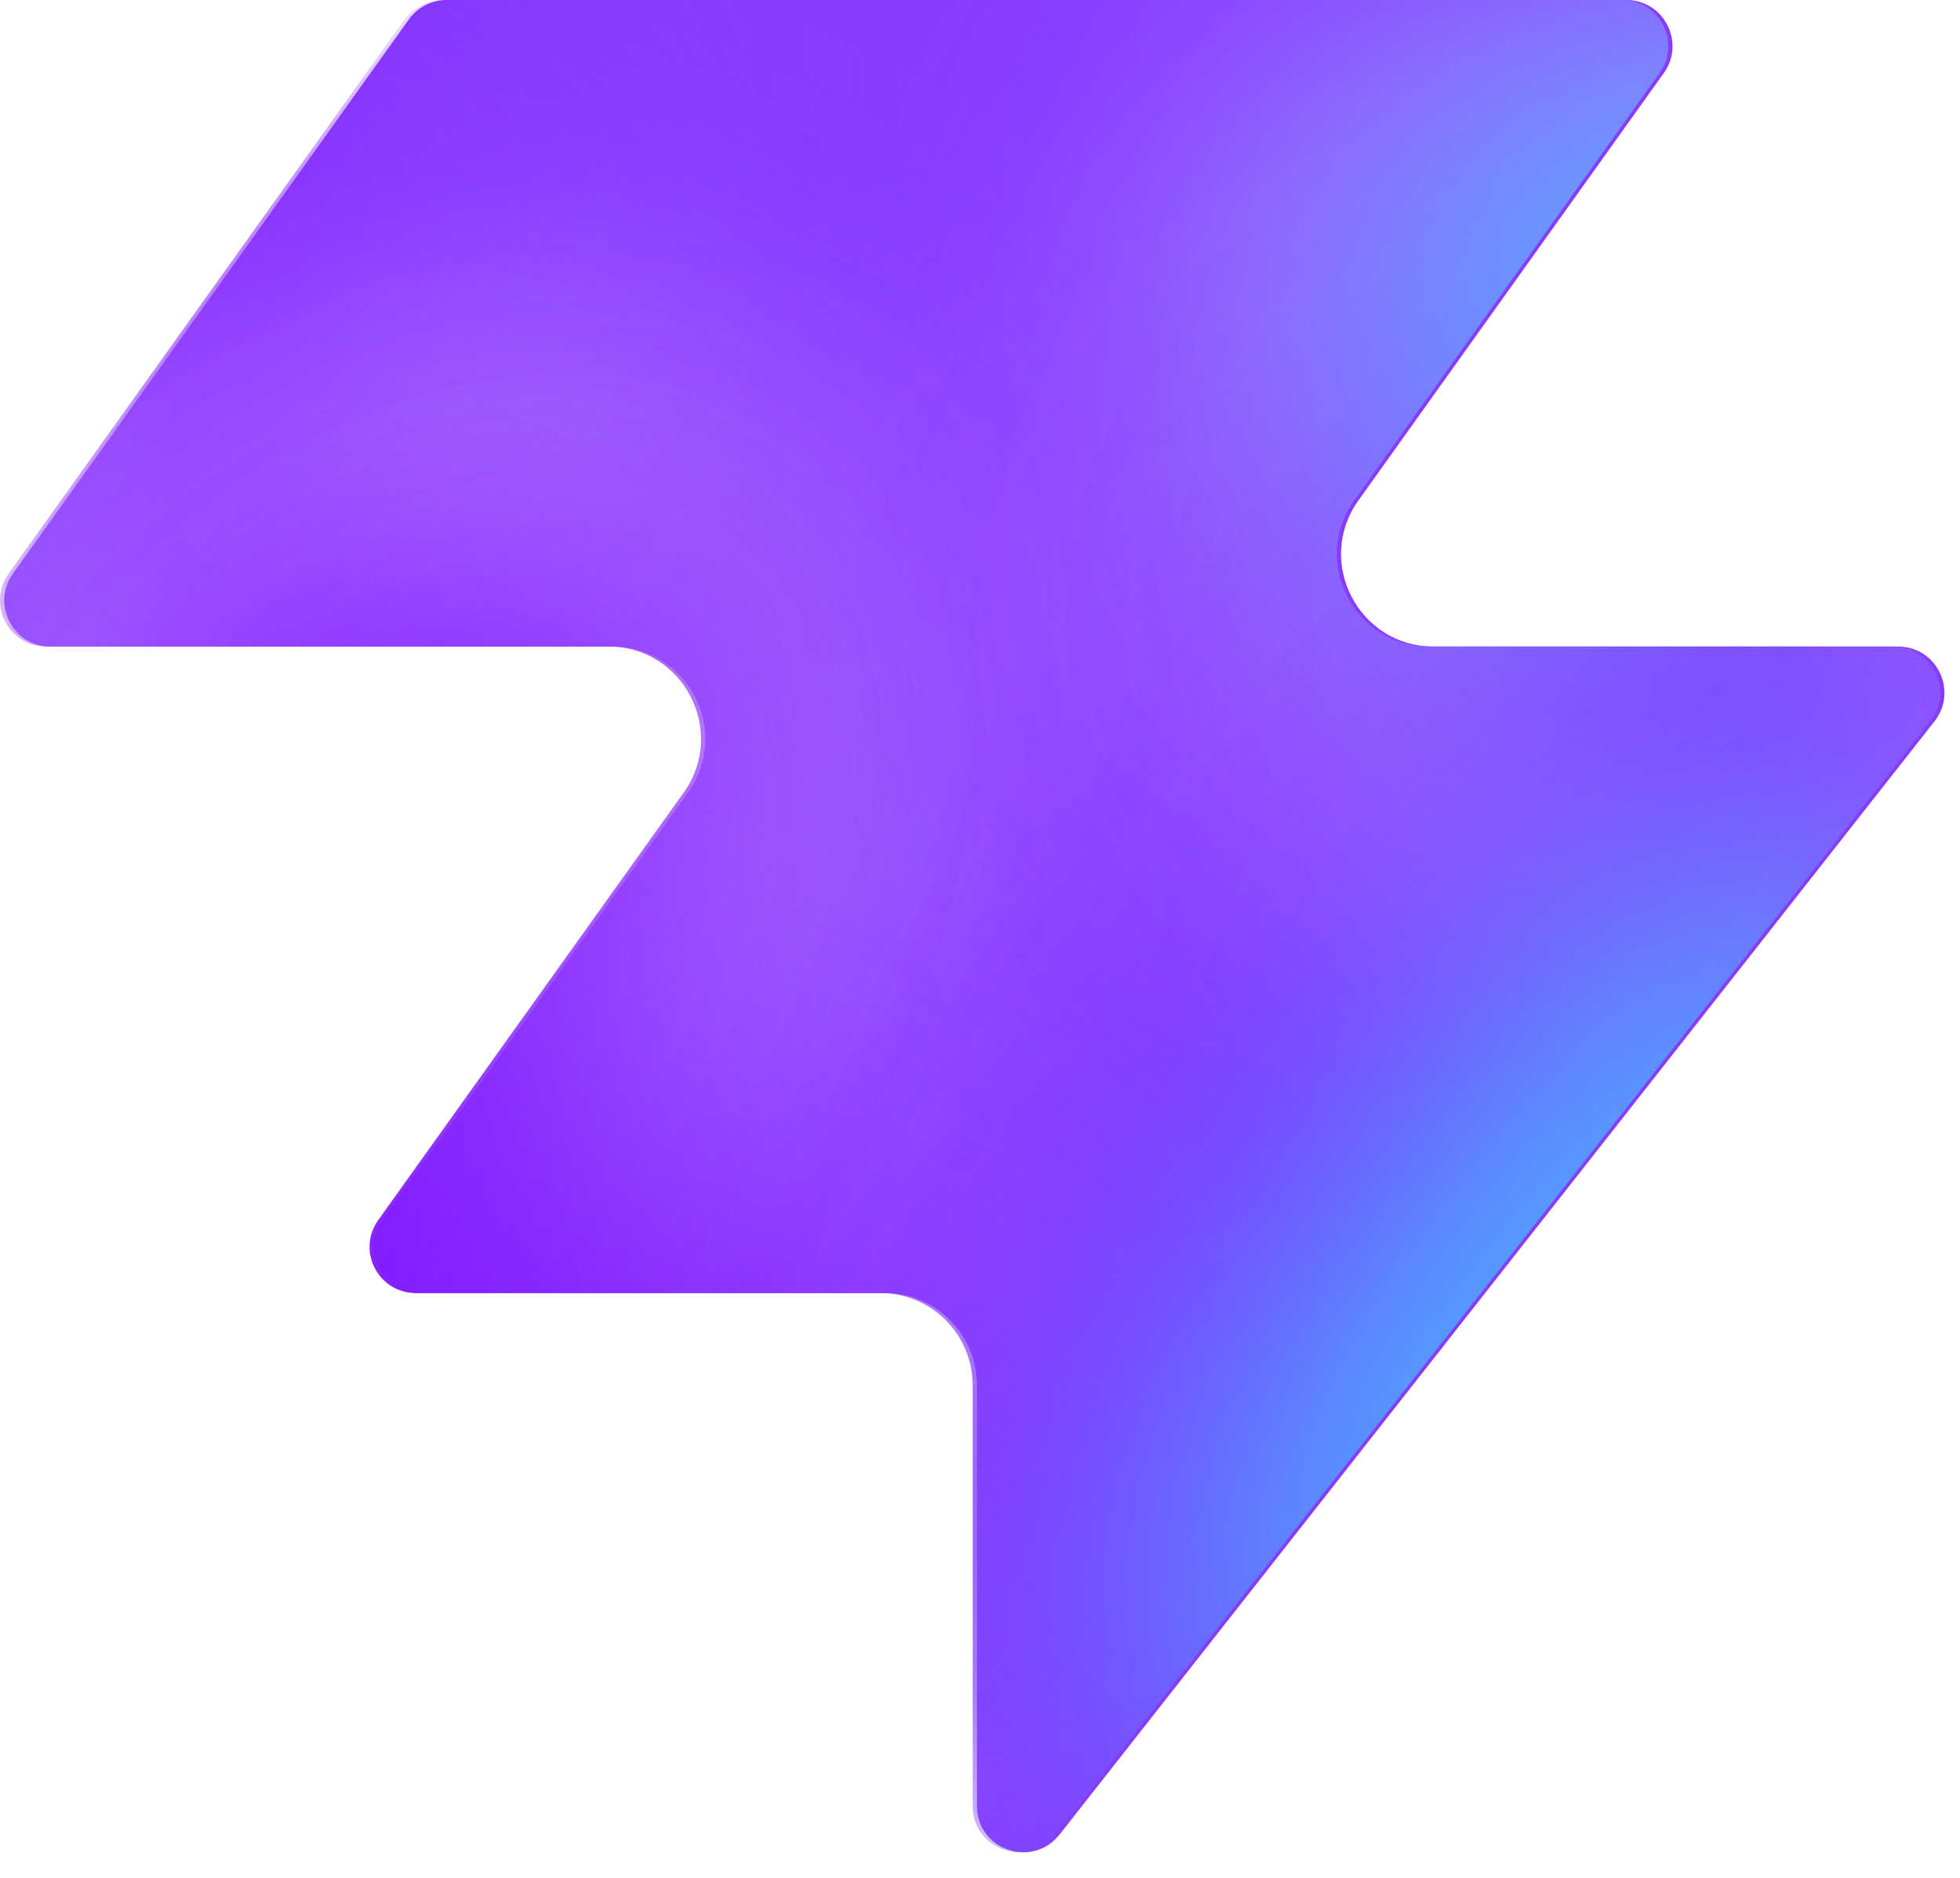
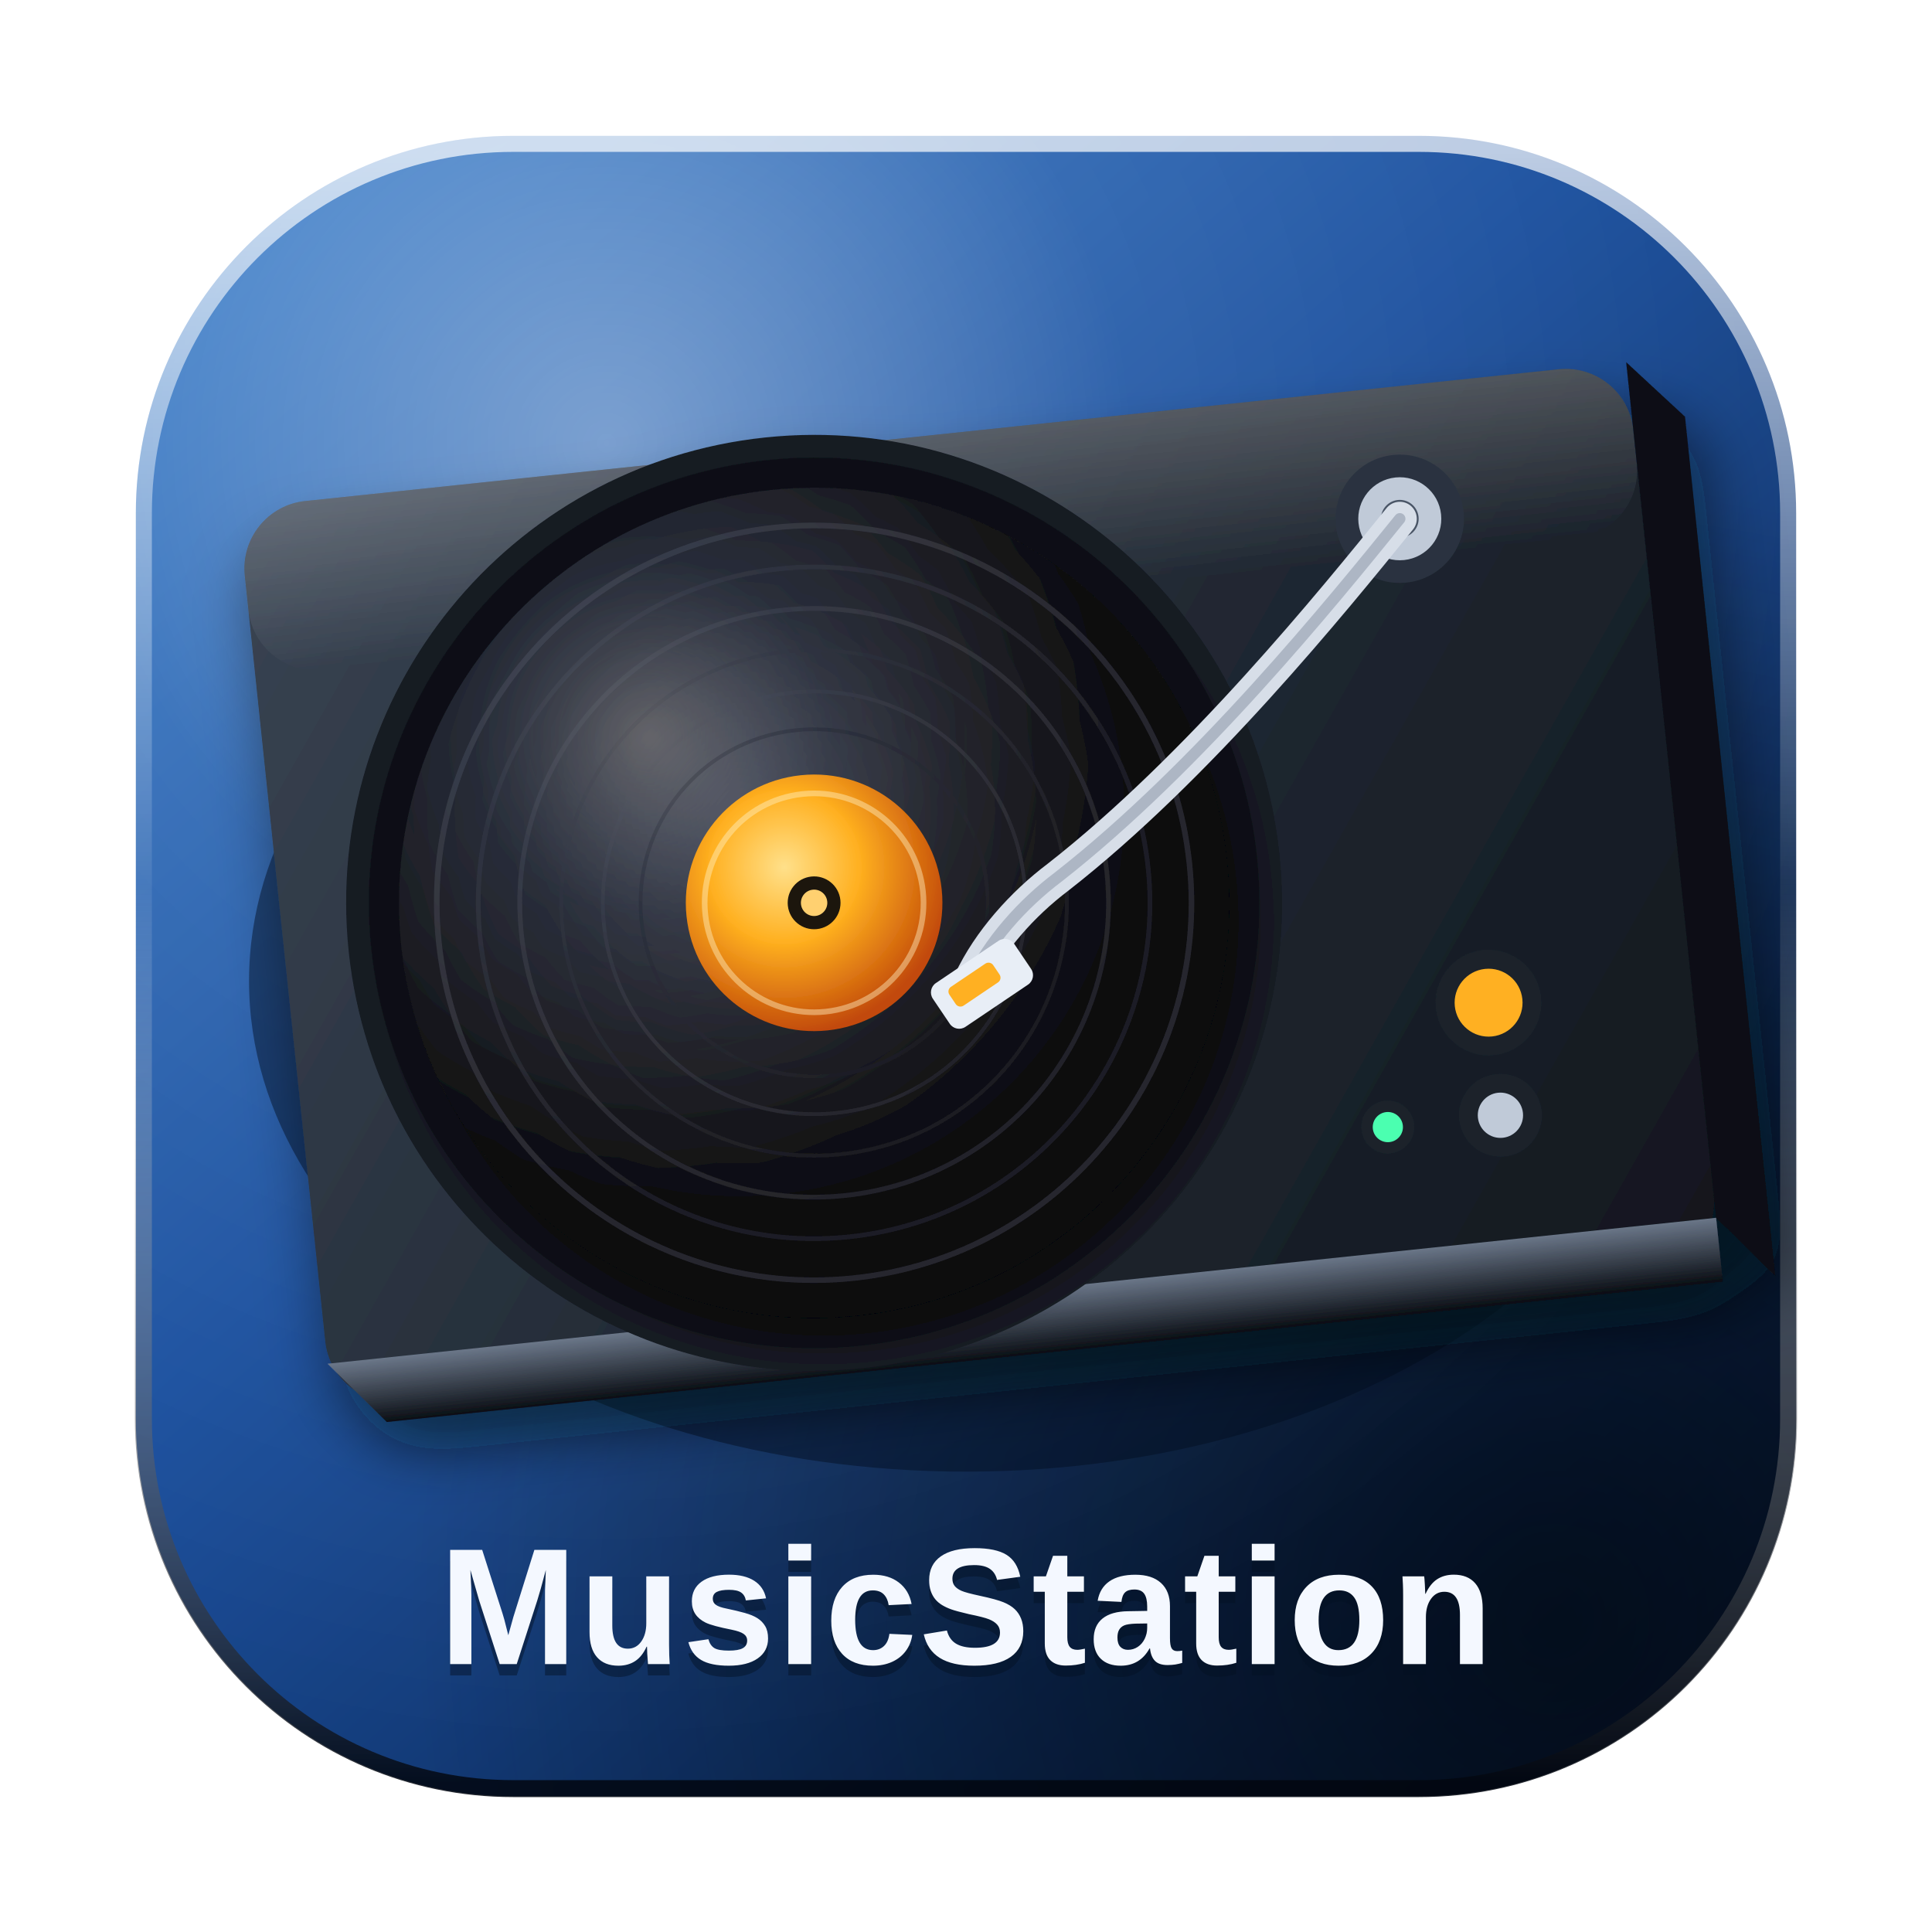
- <svg xmlns="http://www.w3.org/2000/svg" width="48" height="46" fill="none" viewBox="0 0 48 46">
-   <path fill="#863bff" d="M25.946 44.938c-.664.845-2.021.375-2.021-.698V33.937a2.26 2.26 0 0 0-2.262-2.262H10.287c-.92 0-1.456-1.04-.92-1.788l7.48-10.471c1.07-1.497 0-3.578-1.842-3.578H1.237c-.92 0-1.456-1.04-.92-1.788L10.013.474c.214-.297.556-.474.92-.474h28.894c.92 0 1.456 1.04.92 1.788l-7.48 10.471c-1.07 1.498 0 3.579 1.842 3.579h11.377c.943 0 1.473 1.088.89 1.83L25.947 44.94z" style="fill:#863bff;fill:color(display-p3 .525 .23 1);fill-opacity:1" />
-   <mask id="a" width="48" height="46" x="0" y="0" maskUnits="userSpaceOnUse" style="mask-type:alpha">
-     <path fill="#000" d="M25.842 44.938c-.664.844-2.021.375-2.021-.698V33.937a2.26 2.26 0 0 0-2.262-2.262H10.183c-.92 0-1.456-1.04-.92-1.788l7.48-10.471c1.07-1.498 0-3.579-1.842-3.579H1.133c-.92 0-1.456-1.04-.92-1.787L9.91.473c.214-.297.556-.474.92-.474h28.894c.92 0 1.456 1.04.92 1.788l-7.48 10.471c-1.07 1.498 0 3.578 1.842 3.578h11.377c.943 0 1.473 1.088.89 1.832L25.843 44.94z" style="fill:#000;fill-opacity:1" />
-   </mask>
-   <g mask="url(#a)">
-     <g filter="url(#b)">
-       <ellipse cx="5.508" cy="14.704" fill="#ede6ff" rx="5.508" ry="14.704" style="fill:#ede6ff;fill:color(display-p3 .927 .903 1);fill-opacity:1" transform="matrix(.00324 1 1 -.00324 -4.47 31.516)" />
+ <svg xmlns="http://www.w3.org/2000/svg" width="1024" height="1024" viewBox="0 0 1024 1024">
+   <defs>
+     <linearGradient id="body" x1="0.08" y1="0" x2="0.95" y2="1">
+       <stop offset="0" stop-color="#3A7CC8" />
+       <stop offset="0.4" stop-color="#1A4F9E" />
+       <stop offset="1" stop-color="#061530" />
+     </linearGradient>
+     <radialGradient id="gloss" cx="0.28" cy="0.18" r="0.8">
+       <stop offset="0" stop-color="#ffffff" stop-opacity="0.38" />
+       <stop offset="0.4" stop-color="#ffffff" stop-opacity="0.08" />
+       <stop offset="1" stop-color="#ffffff" stop-opacity="0" />
+     </radialGradient>
+     <radialGradient id="shade" cx="0.86" cy="0.9" r="0.7">
+       <stop offset="0" stop-color="#010810" stop-opacity="0.75" />
+       <stop offset="1" stop-color="#010810" stop-opacity="0" />
+     </radialGradient>
+     <linearGradient id="rim" x1="0" y1="0" x2="0" y2="1">
+       <stop offset="0" stop-color="#ffffff" stop-opacity="0.7" />
+       <stop offset="0.45" stop-color="#ffffff" stop-opacity="0.08" />
+       <stop offset="1" stop-color="#01060F" stop-opacity="0.85" />
+     </linearGradient>
+     <linearGradient id="plinth" x1="140" y1="220" x2="900" y2="760" gradientUnits="userSpaceOnUse">
+       <stop offset="0" stop-color="#3A4554" />
+       <stop offset="0.45" stop-color="#232B36" />
+       <stop offset="1" stop-color="#10151C" />
+     </linearGradient>
+     <linearGradient id="plinthTop" x1="0" y1="0" x2="0" y2="1">
+       <stop offset="0" stop-color="#ffffff" stop-opacity="0.22" />
+       <stop offset="1" stop-color="#ffffff" stop-opacity="0" />
+     </linearGradient>
+     <linearGradient id="plinthEdge" x1="0" y1="0" x2="0" y2="1">
+       <stop offset="0" stop-color="#6A7688" />
+       <stop offset="1" stop-color="#0A0E14" />
+     </linearGradient>
+     <radialGradient id="vinyl" cx="0.42" cy="0.38" r="0.72">
+       <stop offset="0" stop-color="#3A3A42" />
+       <stop offset="0.35" stop-color="#1A1A20" />
+       <stop offset="0.72" stop-color="#0A0A0E" />
+       <stop offset="1" stop-color="#050508" />
+     </radialGradient>
+     <radialGradient id="vinylShine" cx="0.32" cy="0.28" r="0.55">
+       <stop offset="0" stop-color="#ffffff" stop-opacity="0.28" />
+       <stop offset="0.4" stop-color="#9ec5ff" stop-opacity="0.12" />
+       <stop offset="1" stop-color="#ffffff" stop-opacity="0" />
+     </radialGradient>
+     <radialGradient id="label" cx="0.4" cy="0.35" r="0.65">
+       <stop offset="0" stop-color="#FFE08A" />
+       <stop offset="0.45" stop-color="#FFB020" />
+       <stop offset="1" stop-color="#C24A08" />
+     </radialGradient>
+     <filter id="deckShadow" x="-20%" y="-20%" width="140%" height="150%">
+       <feDropShadow dx="6" dy="18" stdDeviation="16" flood-color="#010810" flood-opacity="0.55" />
+     </filter>
+     <filter id="discShadow" x="-25%" y="-25%" width="150%" height="150%">
+       <feDropShadow dx="4" dy="10" stdDeviation="10" flood-color="#000000" flood-opacity="0.55" />
+     </filter>
+     <clipPath id="iconClip">
+       <rect x="72" y="72" width="880" height="880" rx="200" />
+     </clipPath>
+   </defs>
+   <rect x="72" y="72" width="880" height="880" rx="200" fill="url(#body)" />
+   <rect x="72" y="72" width="880" height="880" rx="200" fill="url(#shade)" />
+   <rect x="72" y="72" width="880" height="880" rx="200" fill="url(#gloss)" />
+   <rect x="76" y="76" width="872" height="872" rx="196" fill="none" stroke="url(#rim)" stroke-width="9" />
+   <g clip-path="url(#iconClip)">
+     <ellipse cx="512" cy="520" rx="380" ry="260" fill="#010B1C" opacity="0.45" />
+     <g filter="url(#deckShadow)" transform="rotate(-6 512 460)">
+       <rect x="148" y="230" width="740" height="480" rx="36" fill="url(#plinth)" />
+       <rect x="148" y="230" width="740" height="90" rx="36" fill="url(#plinthTop)" />
+       <path d="M148 686 L176 720 L888 720 L888 686 Z" fill="url(#plinthEdge)" />
+       <path d="M888 230 L916 262 L916 720 L888 686 Z" fill="#0C1118" />
+       <circle cx="430" cy="470" r="248" fill="#151A22" />
+       <circle cx="430" cy="470" r="236" fill="#0D1118" />
+       <g filter="url(#discShadow)">
+         <circle cx="430" cy="470" r="220" fill="url(#vinyl)" />
+         <circle cx="430" cy="470" r="200" fill="none" stroke="#2A2A32" stroke-width="3" opacity="0.9" />
+         <circle cx="430" cy="470" r="178" fill="none" stroke="#22222A" stroke-width="2.5" opacity="0.85" />
+         <circle cx="430" cy="470" r="156" fill="none" stroke="#2A2A32" stroke-width="2.5" opacity="0.8" />
+         <circle cx="430" cy="470" r="134" fill="none" stroke="#1E1E26" stroke-width="2" opacity="0.85" />
+         <circle cx="430" cy="470" r="112" fill="none" stroke="#2A2A32" stroke-width="2" opacity="0.75" />
+         <circle cx="430" cy="470" r="92" fill="none" stroke="#1A1A22" stroke-width="2" opacity="0.8" />
+         <circle cx="430" cy="470" r="220" fill="url(#vinylShine)" />
+         <circle cx="430" cy="470" r="68" fill="url(#label)" />
+         <circle cx="430" cy="470" r="58" fill="none" stroke="#FFF0C0" stroke-width="3" opacity="0.45" />
+         <circle cx="430" cy="470" r="14" fill="#1A1208" />
+         <circle cx="430" cy="470" r="7" fill="#FFD070" />
+       </g>
+       <g>
+         <circle cx="760" cy="300" r="34" fill="#2A3340" />
+         <circle cx="760" cy="300" r="22" fill="#C0CAD8" />
+         <circle cx="760" cy="300" r="10" fill="#4A5566" />
+         <path d="M760 300                  C720 340 640 420 560 470                  C540 482 520 500 508 520" fill="none" stroke="#D7DEE8" stroke-width="18" stroke-linecap="round" />
+         <path d="M760 300                  C720 340 640 420 560 470                  C540 482 520 500 508 520" fill="none" stroke="#8A95A6" stroke-width="6" stroke-linecap="round" opacity="0.55" />
+         <rect x="488" y="508" width="52" height="28" rx="6" transform="rotate(-28 514 522)" fill="#E8EEF6" />
+         <rect x="496" y="516" width="28" height="12" rx="3" transform="rotate(-28 510 522)" fill="#FFB020" />
+       </g>
+       <circle cx="780" cy="560" r="28" fill="#1A222C" />
+       <circle cx="780" cy="560" r="18" fill="#FFB020" />
+       <circle cx="780" cy="620" r="22" fill="#1A222C" />
+       <circle cx="780" cy="620" r="12" fill="#C0CAD8" />
+       <circle cx="720" cy="620" r="14" fill="#1A222C" />
+       <circle cx="720" cy="620" r="8" fill="#4CFFB0" />
    </g>
-     <g filter="url(#c)">
-       <ellipse cx="10.399" cy="29.851" fill="#ede6ff" rx="10.399" ry="29.851" style="fill:#ede6ff;fill:color(display-p3 .927 .903 1);fill-opacity:1" transform="matrix(.00324 1 1 -.00324 -39.328 7.883)" />
-     </g>
-     <g filter="url(#d)">
-       <ellipse cx="5.508" cy="30.487" fill="#7e14ff" rx="5.508" ry="30.487" style="fill:#7e14ff;fill:color(display-p3 .492 .077 1);fill-opacity:1" transform="rotate(89.814 -25.913 -14.639)scale(1 -1)" />
-     </g>
-     <g filter="url(#e)">
-       <ellipse cx="5.508" cy="30.599" fill="#7e14ff" rx="5.508" ry="30.599" style="fill:#7e14ff;fill:color(display-p3 .492 .077 1);fill-opacity:1" transform="rotate(89.814 -32.644 -3.334)scale(1 -1)" />
-     </g>
-     <g filter="url(#f)">
-       <ellipse cx="5.508" cy="30.599" fill="#7e14ff" rx="5.508" ry="30.599" style="fill:#7e14ff;fill:color(display-p3 .492 .077 1);fill-opacity:1" transform="matrix(.00324 1 1 -.00324 -34.34 30.47)" />
-     </g>
-     <g filter="url(#g)">
-       <ellipse cx="14.072" cy="22.078" fill="#ede6ff" rx="14.072" ry="22.078" style="fill:#ede6ff;fill:color(display-p3 .927 .903 1);fill-opacity:1" transform="rotate(93.35 24.506 48.493)scale(-1 1)" />
-     </g>
-     <g filter="url(#h)">
-       <ellipse cx="3.47" cy="21.501" fill="#7e14ff" rx="3.47" ry="21.501" style="fill:#7e14ff;fill:color(display-p3 .492 .077 1);fill-opacity:1" transform="rotate(89.009 28.708 47.59)scale(-1 1)" />
-     </g>
-     <g filter="url(#i)">
-       <ellipse cx="3.47" cy="21.501" fill="#7e14ff" rx="3.47" ry="21.501" style="fill:#7e14ff;fill:color(display-p3 .492 .077 1);fill-opacity:1" transform="rotate(89.009 28.708 47.59)scale(-1 1)" />
-     </g>
-     <g filter="url(#j)">
-       <ellipse cx=".387" cy="8.972" fill="#7e14ff" rx="4.407" ry="29.108" style="fill:#7e14ff;fill:color(display-p3 .492 .077 1);fill-opacity:1" transform="rotate(39.51 .387 8.972)" />
-     </g>
-     <g filter="url(#k)">
-       <ellipse cx="47.523" cy="-6.092" fill="#7e14ff" rx="4.407" ry="29.108" style="fill:#7e14ff;fill:color(display-p3 .492 .077 1);fill-opacity:1" transform="rotate(37.892 47.523 -6.092)" />
-     </g>
-     <g filter="url(#l)">
-       <ellipse cx="41.412" cy="6.333" fill="#47bfff" rx="5.971" ry="9.665" style="fill:#47bfff;fill:color(display-p3 .28 .748 1);fill-opacity:1" transform="rotate(37.892 41.412 6.333)" />
-     </g>
-     <g filter="url(#m)">
-       <ellipse cx="-1.879" cy="38.332" fill="#7e14ff" rx="4.407" ry="29.108" style="fill:#7e14ff;fill:color(display-p3 .492 .077 1);fill-opacity:1" transform="rotate(37.892 -1.88 38.332)" />
-     </g>
-     <g filter="url(#n)">
-       <ellipse cx="-1.879" cy="38.332" fill="#7e14ff" rx="4.407" ry="29.108" style="fill:#7e14ff;fill:color(display-p3 .492 .077 1);fill-opacity:1" transform="rotate(37.892 -1.88 38.332)" />
-     </g>
-     <g filter="url(#o)">
-       <ellipse cx="35.651" cy="29.907" fill="#7e14ff" rx="4.407" ry="29.108" style="fill:#7e14ff;fill:color(display-p3 .492 .077 1);fill-opacity:1" transform="rotate(37.892 35.651 29.907)" />
-     </g>
-     <g filter="url(#p)">
-       <ellipse cx="38.418" cy="32.4" fill="#47bfff" rx="5.971" ry="15.297" style="fill:#47bfff;fill:color(display-p3 .28 .748 1);fill-opacity:1" transform="rotate(37.892 38.418 32.4)" />
-     </g>
+     <text x="512" y="888" text-anchor="middle" font-family="Segoe UI, Aptos, Arial Black, Arial, sans-serif" font-size="88" font-weight="800" letter-spacing="1" fill="#031022" opacity="0.45">MusicStation</text>
+     <text x="512" y="882" text-anchor="middle" font-family="Segoe UI, Aptos, Arial Black, Arial, sans-serif" font-size="88" font-weight="800" letter-spacing="1" fill="#F4F8FF">MusicStation</text>
  </g>
-   <defs>
-     <filter id="b" width="60.045" height="41.654" x="-19.77" y="16.149" color-interpolation-filters="sRGB" filterUnits="userSpaceOnUse">
-       <feFlood flood-opacity="0" result="BackgroundImageFix" />
-       <feBlend in="SourceGraphic" in2="BackgroundImageFix" result="shape" />
-       <feGaussianBlur result="effect1_foregroundBlur_2002_17158" stdDeviation="7.659" />
-     </filter>
-     <filter id="c" width="90.34" height="51.437" x="-54.613" y="-7.533" color-interpolation-filters="sRGB" filterUnits="userSpaceOnUse">
-       <feFlood flood-opacity="0" result="BackgroundImageFix" />
-       <feBlend in="SourceGraphic" in2="BackgroundImageFix" result="shape" />
-       <feGaussianBlur result="effect1_foregroundBlur_2002_17158" stdDeviation="7.659" />
-     </filter>
-     <filter id="d" width="79.355" height="29.4" x="-49.64" y="2.03" color-interpolation-filters="sRGB" filterUnits="userSpaceOnUse">
-       <feFlood flood-opacity="0" result="BackgroundImageFix" />
-       <feBlend in="SourceGraphic" in2="BackgroundImageFix" result="shape" />
-       <feGaussianBlur result="effect1_foregroundBlur_2002_17158" stdDeviation="4.596" />
-     </filter>
-     <filter id="e" width="79.579" height="29.4" x="-45.045" y="20.029" color-interpolation-filters="sRGB" filterUnits="userSpaceOnUse">
-       <feFlood flood-opacity="0" result="BackgroundImageFix" />
-       <feBlend in="SourceGraphic" in2="BackgroundImageFix" result="shape" />
-       <feGaussianBlur result="effect1_foregroundBlur_2002_17158" stdDeviation="4.596" />
-     </filter>
-     <filter id="f" width="79.579" height="29.4" x="-43.513" y="21.178" color-interpolation-filters="sRGB" filterUnits="userSpaceOnUse">
-       <feFlood flood-opacity="0" result="BackgroundImageFix" />
-       <feBlend in="SourceGraphic" in2="BackgroundImageFix" result="shape" />
-       <feGaussianBlur result="effect1_foregroundBlur_2002_17158" stdDeviation="4.596" />
-     </filter>
-     <filter id="g" width="74.749" height="58.852" x="15.756" y="-17.901" color-interpolation-filters="sRGB" filterUnits="userSpaceOnUse">
-       <feFlood flood-opacity="0" result="BackgroundImageFix" />
-       <feBlend in="SourceGraphic" in2="BackgroundImageFix" result="shape" />
-       <feGaussianBlur result="effect1_foregroundBlur_2002_17158" stdDeviation="7.659" />
-     </filter>
-     <filter id="h" width="61.377" height="25.362" x="23.548" y="2.284" color-interpolation-filters="sRGB" filterUnits="userSpaceOnUse">
-       <feFlood flood-opacity="0" result="BackgroundImageFix" />
-       <feBlend in="SourceGraphic" in2="BackgroundImageFix" result="shape" />
-       <feGaussianBlur result="effect1_foregroundBlur_2002_17158" stdDeviation="4.596" />
-     </filter>
-     <filter id="i" width="61.377" height="25.362" x="23.548" y="2.284" color-interpolation-filters="sRGB" filterUnits="userSpaceOnUse">
-       <feFlood flood-opacity="0" result="BackgroundImageFix" />
-       <feBlend in="SourceGraphic" in2="BackgroundImageFix" result="shape" />
-       <feGaussianBlur result="effect1_foregroundBlur_2002_17158" stdDeviation="4.596" />
-     </filter>
-     <filter id="j" width="56.045" height="63.649" x="-27.636" y="-22.853" color-interpolation-filters="sRGB" filterUnits="userSpaceOnUse">
-       <feFlood flood-opacity="0" result="BackgroundImageFix" />
-       <feBlend in="SourceGraphic" in2="BackgroundImageFix" result="shape" />
-       <feGaussianBlur result="effect1_foregroundBlur_2002_17158" stdDeviation="4.596" />
-     </filter>
-     <filter id="k" width="54.814" height="64.646" x="20.116" y="-38.415" color-interpolation-filters="sRGB" filterUnits="userSpaceOnUse">
-       <feFlood flood-opacity="0" result="BackgroundImageFix" />
-       <feBlend in="SourceGraphic" in2="BackgroundImageFix" result="shape" />
-       <feGaussianBlur result="effect1_foregroundBlur_2002_17158" stdDeviation="4.596" />
-     </filter>
-     <filter id="l" width="33.541" height="35.313" x="24.641" y="-11.323" color-interpolation-filters="sRGB" filterUnits="userSpaceOnUse">
-       <feFlood flood-opacity="0" result="BackgroundImageFix" />
-       <feBlend in="SourceGraphic" in2="BackgroundImageFix" result="shape" />
-       <feGaussianBlur result="effect1_foregroundBlur_2002_17158" stdDeviation="4.596" />
-     </filter>
-     <filter id="m" width="54.814" height="64.646" x="-29.286" y="6.009" color-interpolation-filters="sRGB" filterUnits="userSpaceOnUse">
-       <feFlood flood-opacity="0" result="BackgroundImageFix" />
-       <feBlend in="SourceGraphic" in2="BackgroundImageFix" result="shape" />
-       <feGaussianBlur result="effect1_foregroundBlur_2002_17158" stdDeviation="4.596" />
-     </filter>
-     <filter id="n" width="54.814" height="64.646" x="-29.286" y="6.009" color-interpolation-filters="sRGB" filterUnits="userSpaceOnUse">
-       <feFlood flood-opacity="0" result="BackgroundImageFix" />
-       <feBlend in="SourceGraphic" in2="BackgroundImageFix" result="shape" />
-       <feGaussianBlur result="effect1_foregroundBlur_2002_17158" stdDeviation="4.596" />
-     </filter>
-     <filter id="o" width="54.814" height="64.646" x="8.244" y="-2.416" color-interpolation-filters="sRGB" filterUnits="userSpaceOnUse">
-       <feFlood flood-opacity="0" result="BackgroundImageFix" />
-       <feBlend in="SourceGraphic" in2="BackgroundImageFix" result="shape" />
-       <feGaussianBlur result="effect1_foregroundBlur_2002_17158" stdDeviation="4.596" />
-     </filter>
-     <filter id="p" width="39.409" height="43.623" x="18.713" y="10.588" color-interpolation-filters="sRGB" filterUnits="userSpaceOnUse">
-       <feFlood flood-opacity="0" result="BackgroundImageFix" />
-       <feBlend in="SourceGraphic" in2="BackgroundImageFix" result="shape" />
-       <feGaussianBlur result="effect1_foregroundBlur_2002_17158" stdDeviation="4.596" />
-     </filter>
-   </defs>
</svg>
